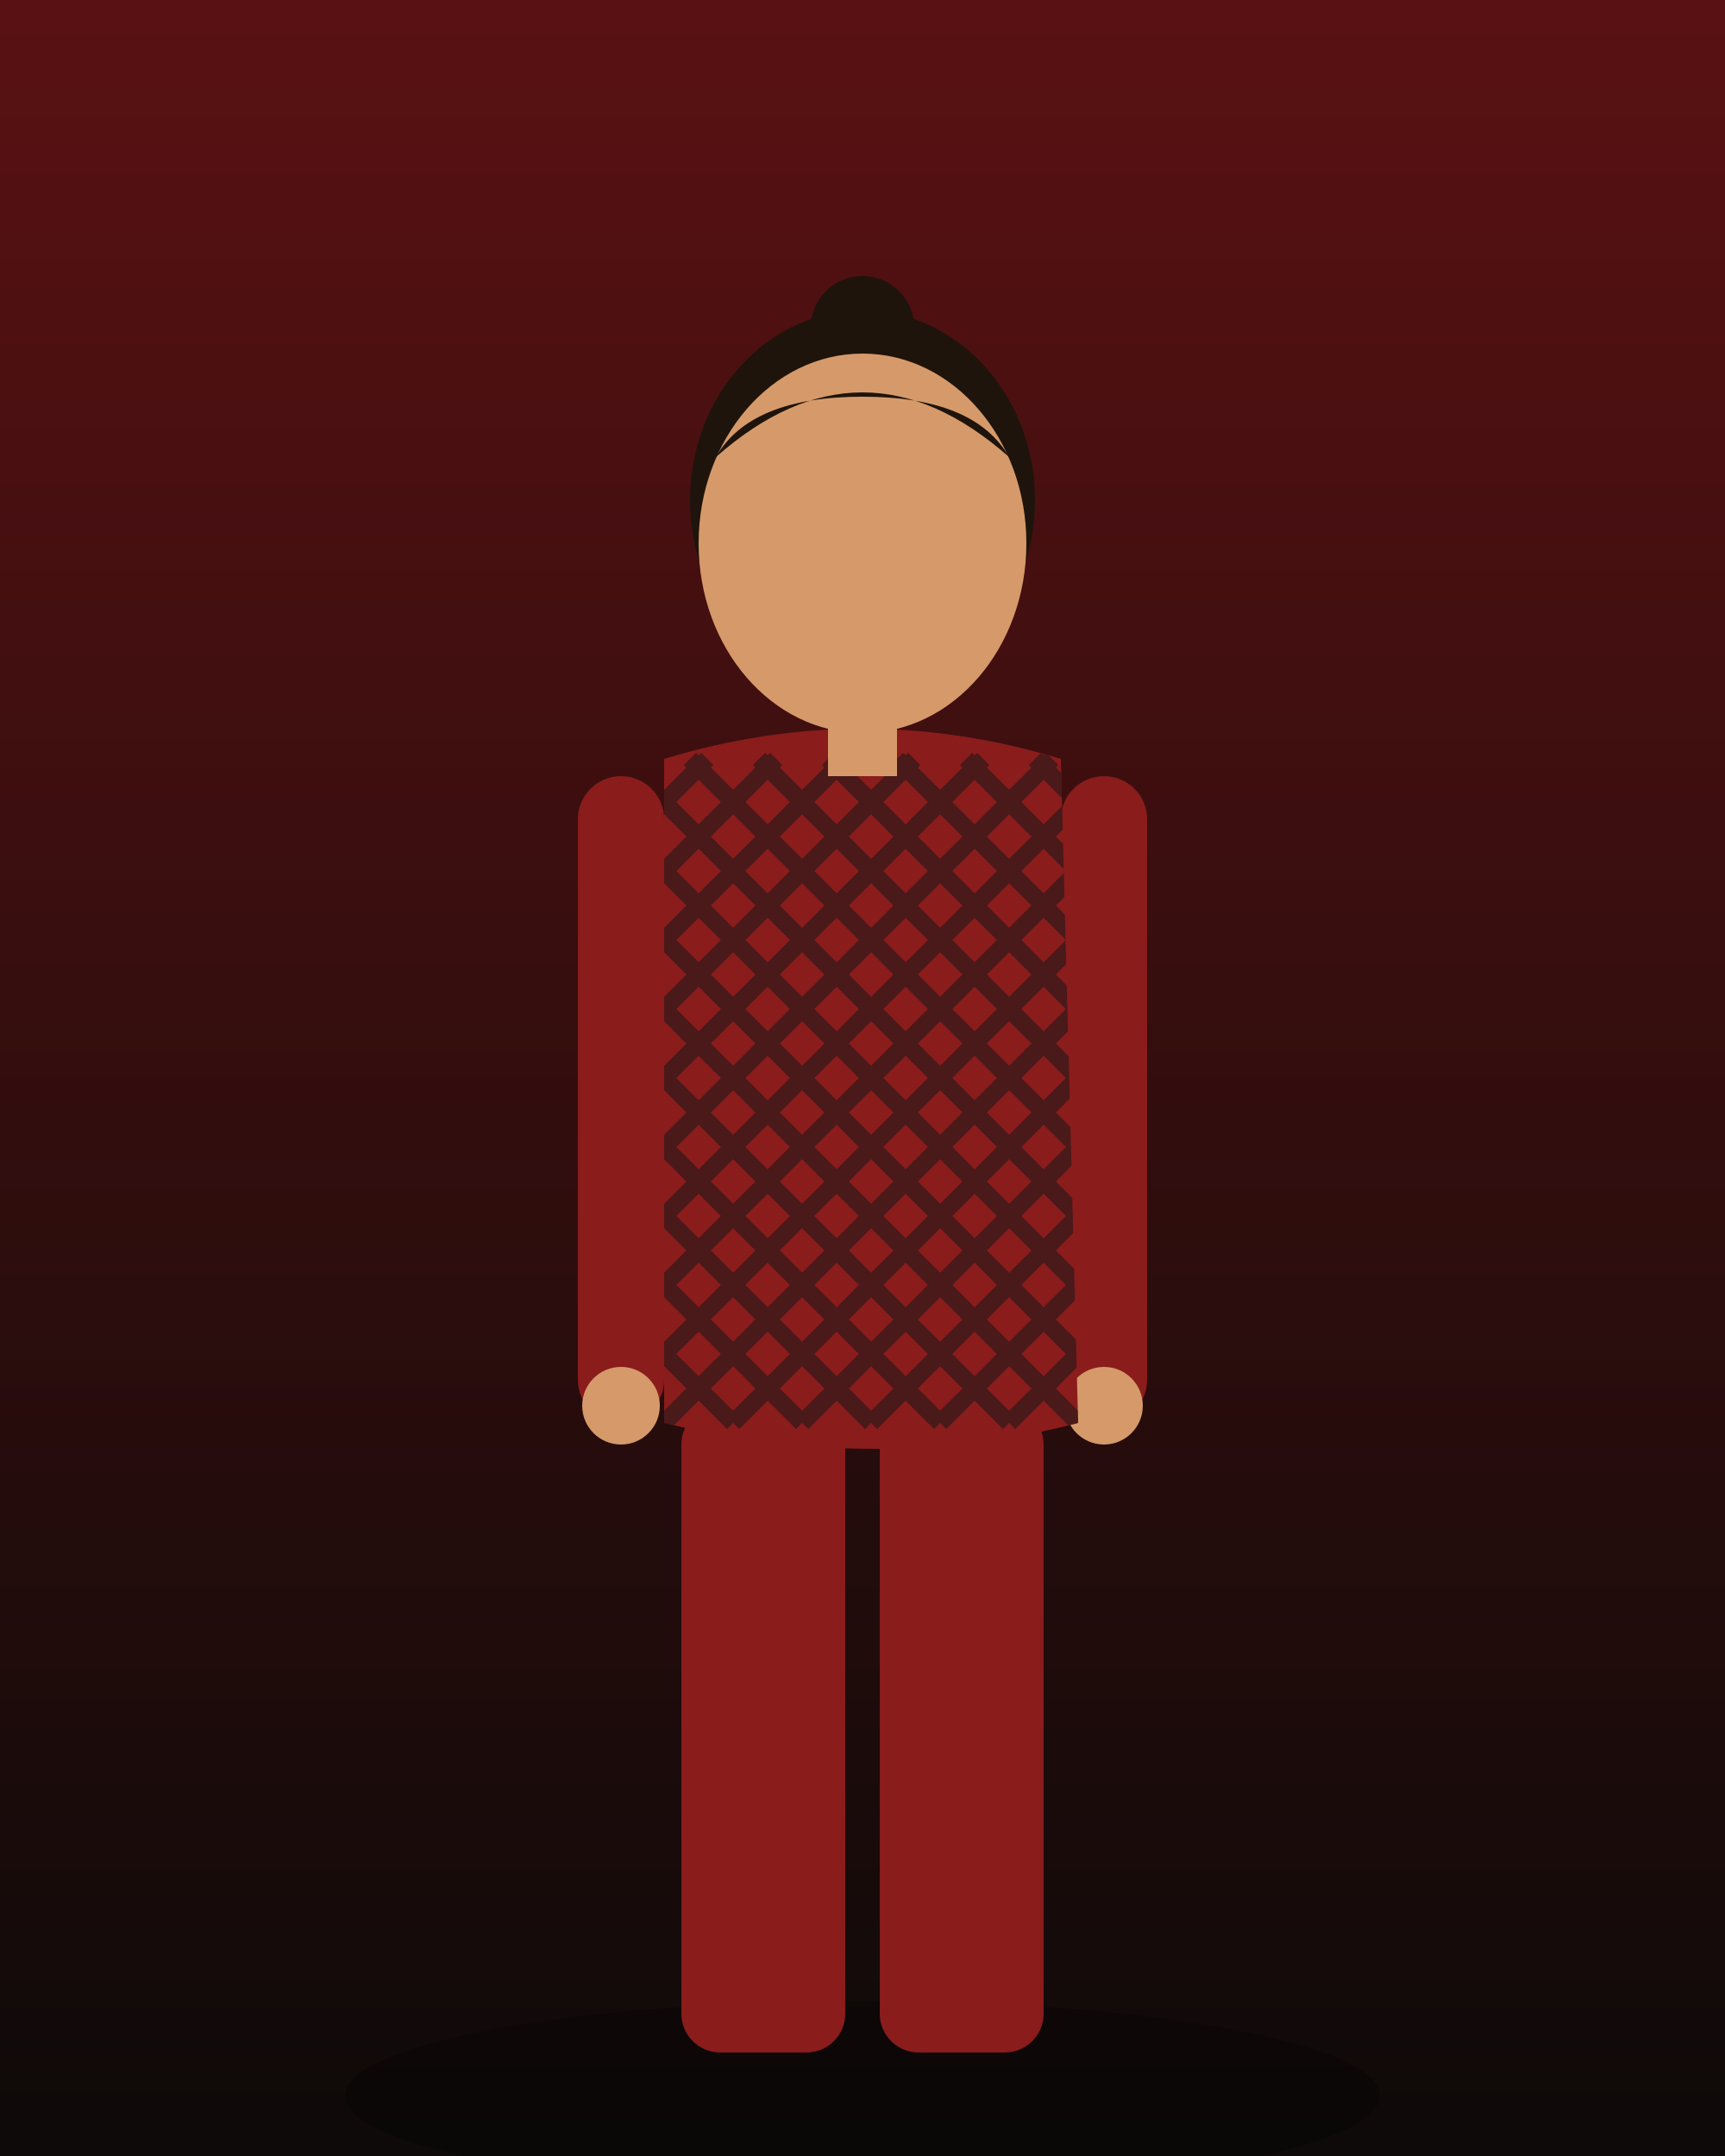
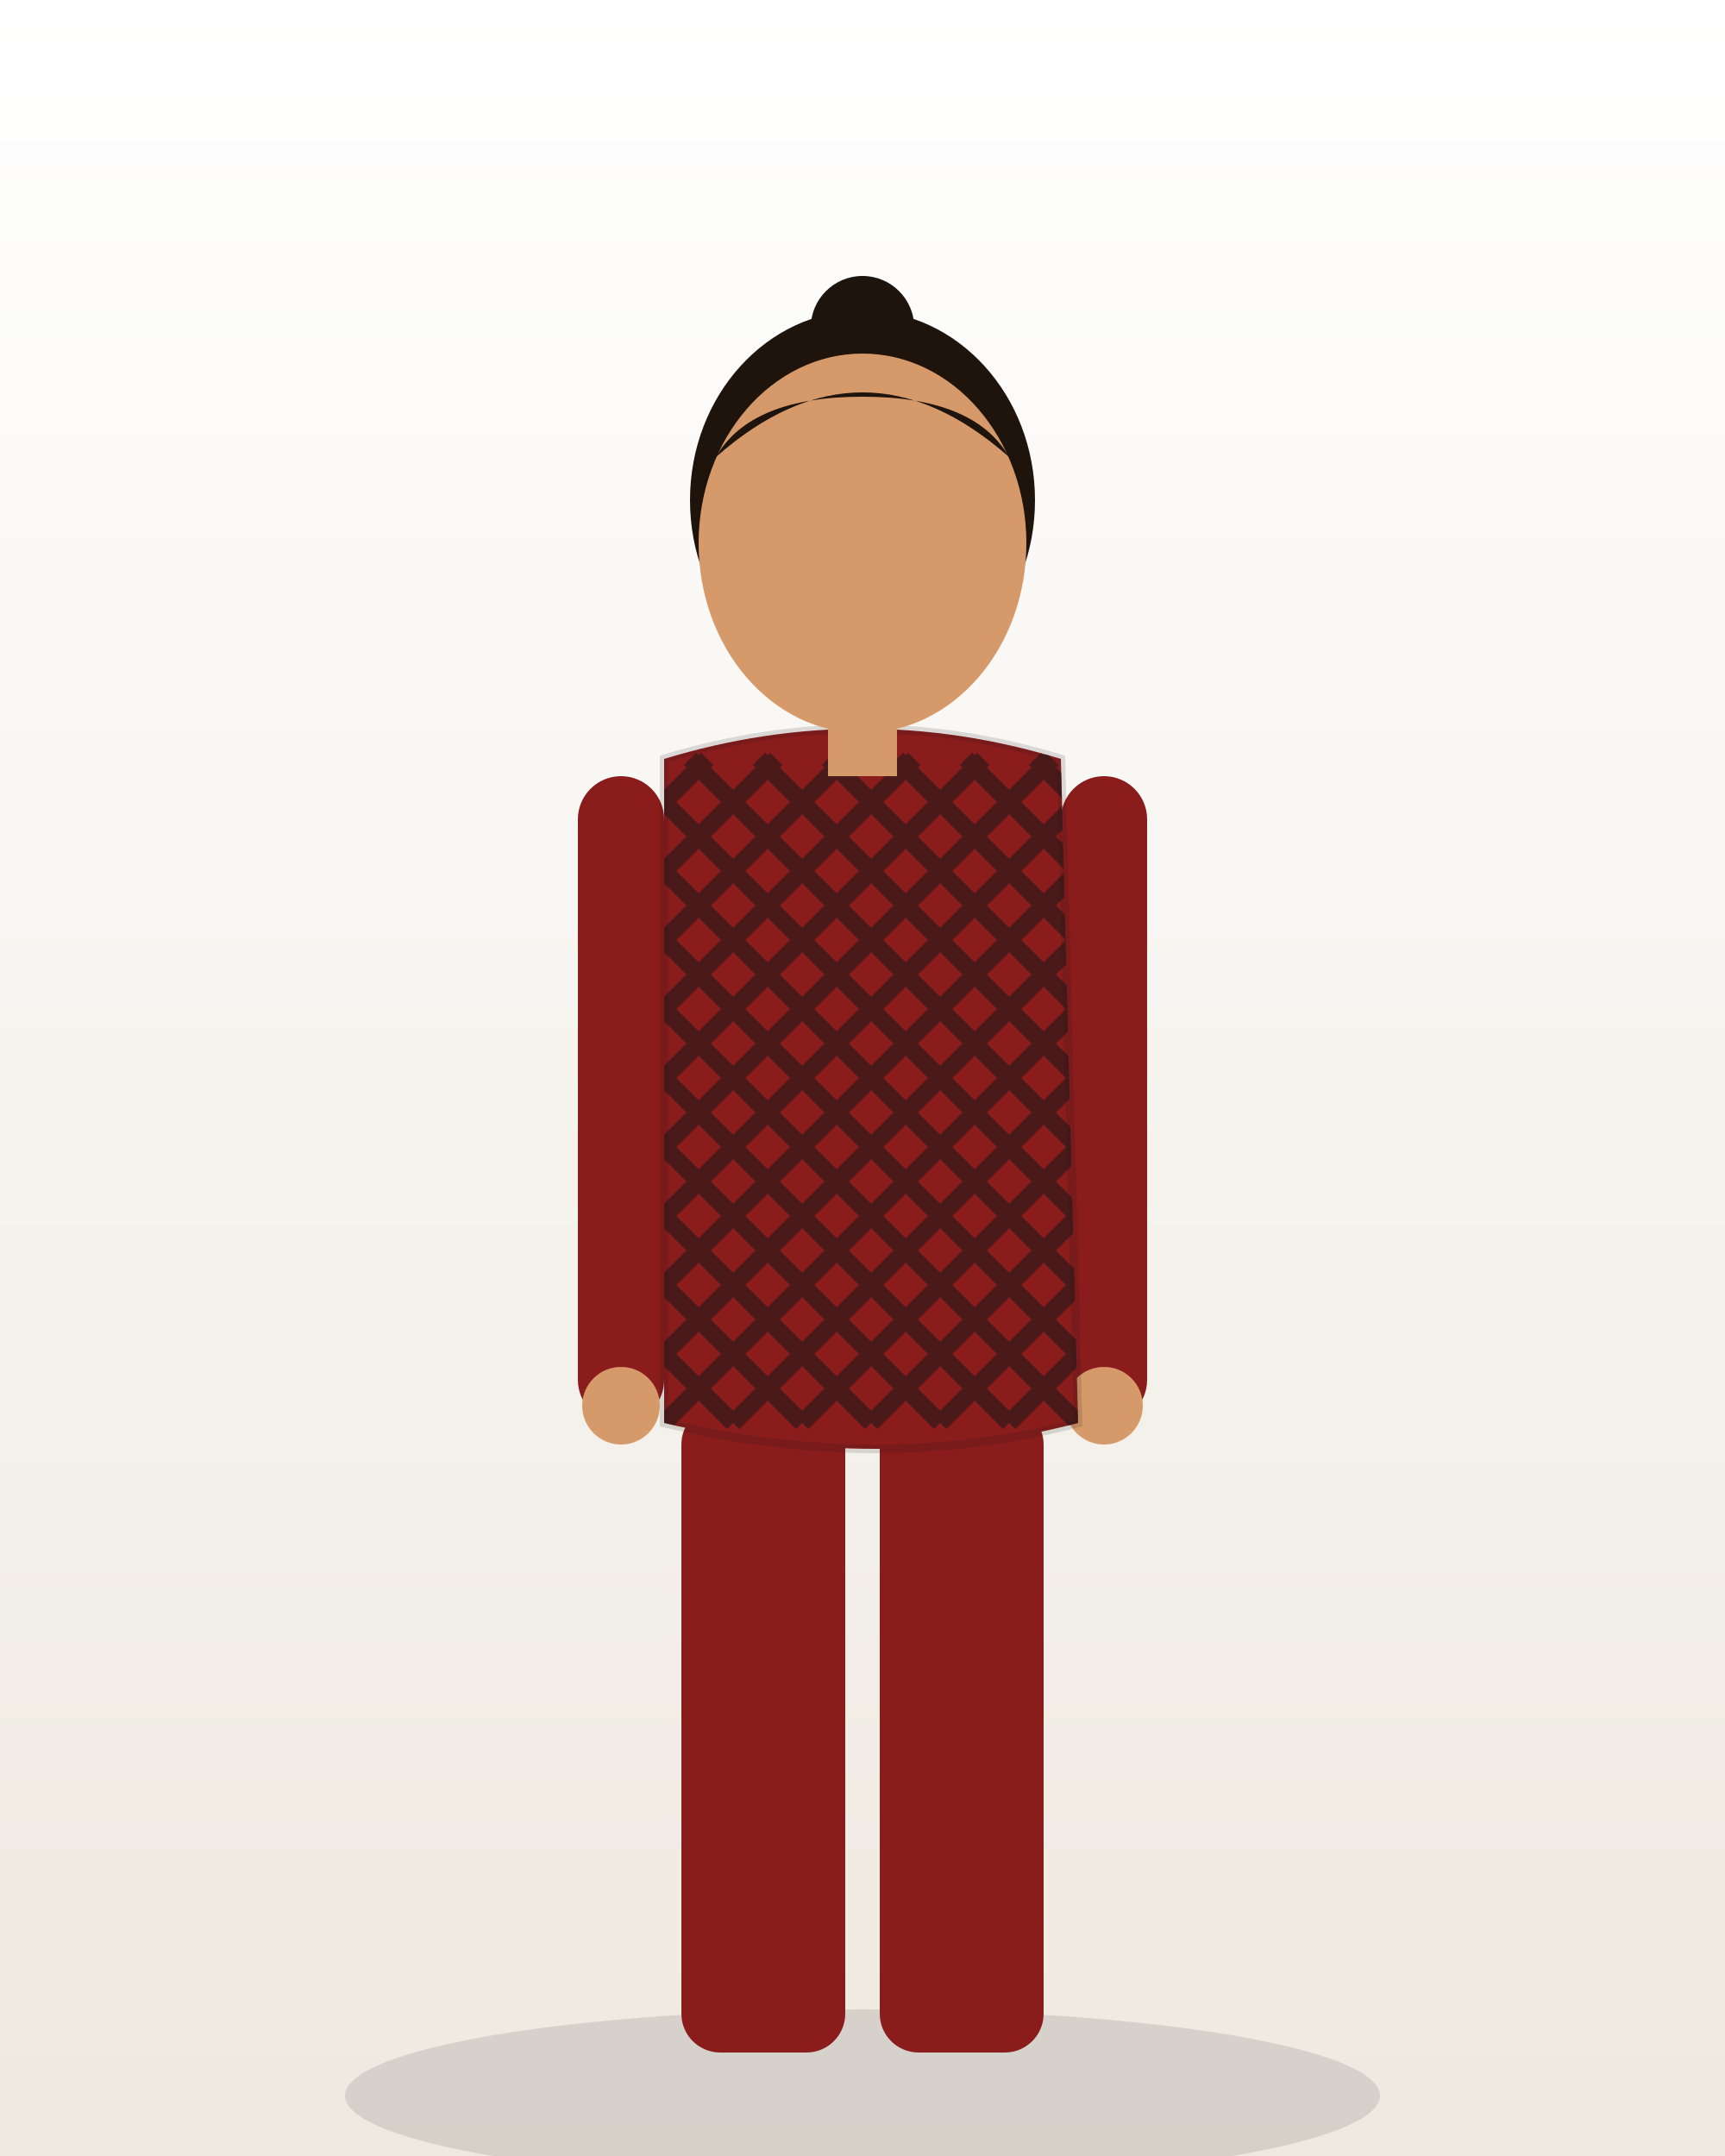
<svg xmlns="http://www.w3.org/2000/svg" width="400" height="500" viewBox="0 0 400 500" role="img" aria-label="Family Buffalo-Plaid Set illustration">
  <defs>
    <linearGradient id="g-pj-family-plaid" x1="0" y1="0" x2="0" y2="1">
-       <stop offset="0" stop-color="#5A1113" />
-       <stop offset="1" stop-color="#0d0a09" />
+       <stop offset="0" stop-color="#ffffff" />
+       <stop offset="1" stop-color="#eee9e0" />
    </linearGradient>
  </defs>
  <rect width="400" height="500" fill="url(#g-pj-family-plaid)" />
-   <ellipse cx="200" cy="486" rx="120" ry="22" fill="#000" opacity="0.25" />
+   <ellipse cx="200" cy="486" rx="120" ry="20" fill="#1c1a17" opacity="0.12" />
  <clipPath id="t-pj-family-plaid">
    <path d="M154 176     q46 -14 92 0     l4 154     q-46 12 -96 0 Z" />
  </clipPath>
  <rect x="158" y="326" width="38" height="150" rx="9" fill="#8A1C1C" />
  <rect x="204" y="326" width="38" height="150" rx="9" fill="#8A1C1C" />
  <rect x="134" y="180" width="20" height="150" rx="10" fill="#8A1C1C" />
  <rect x="246" y="180" width="20" height="150" rx="10" fill="#8A1C1C" />
  <circle cx="144" cy="326" r="9" fill="#D69A6A" />
  <circle cx="256" cy="326" r="9" fill="#D69A6A" />
-   <path d="M154 176     q46 -14 92 0     l4 154     q-46 12 -96 0 Z" fill="#8A1C1C" />
+   <path d="M154 176     q46 -14 92 0     l4 154     q-46 12 -96 0 Z" fill="#8A1C1C" stroke="#1c1a17" stroke-opacity="0.14" stroke-width="2" />
  <g clip-path="url(#t-pj-family-plaid)">
    <g stroke="#161616" stroke-width="4" opacity="0.55">
      <line x1="0" y1="176" x2="154" y2="330" />
      <line x1="16" y1="176" x2="170" y2="330" />
      <line x1="32" y1="176" x2="186" y2="330" />
      <line x1="48" y1="176" x2="202" y2="330" />
      <line x1="64" y1="176" x2="218" y2="330" />
      <line x1="80" y1="176" x2="234" y2="330" />
      <line x1="96" y1="176" x2="250" y2="330" />
      <line x1="112" y1="176" x2="266" y2="330" />
      <line x1="128" y1="176" x2="282" y2="330" />
      <line x1="144" y1="176" x2="298" y2="330" />
      <line x1="160" y1="176" x2="314" y2="330" />
      <line x1="176" y1="176" x2="330" y2="330" />
      <line x1="192" y1="176" x2="346" y2="330" />
      <line x1="208" y1="176" x2="362" y2="330" />
      <line x1="224" y1="176" x2="378" y2="330" />
      <line x1="240" y1="176" x2="394" y2="330" />
      <line x1="404" y1="176" x2="250" y2="330" />
      <line x1="388" y1="176" x2="234" y2="330" />
      <line x1="372" y1="176" x2="218" y2="330" />
      <line x1="356" y1="176" x2="202" y2="330" />
      <line x1="340" y1="176" x2="186" y2="330" />
      <line x1="324" y1="176" x2="170" y2="330" />
      <line x1="308" y1="176" x2="154" y2="330" />
      <line x1="292" y1="176" x2="138" y2="330" />
      <line x1="276" y1="176" x2="122" y2="330" />
      <line x1="260" y1="176" x2="106" y2="330" />
      <line x1="244" y1="176" x2="90" y2="330" />
      <line x1="228" y1="176" x2="74" y2="330" />
      <line x1="212" y1="176" x2="58" y2="330" />
      <line x1="196" y1="176" x2="42" y2="330" />
      <line x1="180" y1="176" x2="26" y2="330" />
      <line x1="164" y1="176" x2="10" y2="330" />
    </g>
  </g>
  <rect x="192" y="150" width="16" height="30" fill="#D69A6A" />
  <ellipse cx="200" cy="116" rx="40" ry="44" fill="#1E140C" />
  <circle cx="200" cy="76" r="12" fill="#1E140C" />
  <ellipse cx="200" cy="126" rx="38" ry="44" fill="#D69A6A" />
  <path d="M166 106 q34 -30 68 0 q-8 -14 -34 -14 q-26 0 -34 14 Z" fill="#1E140C" />
</svg>
